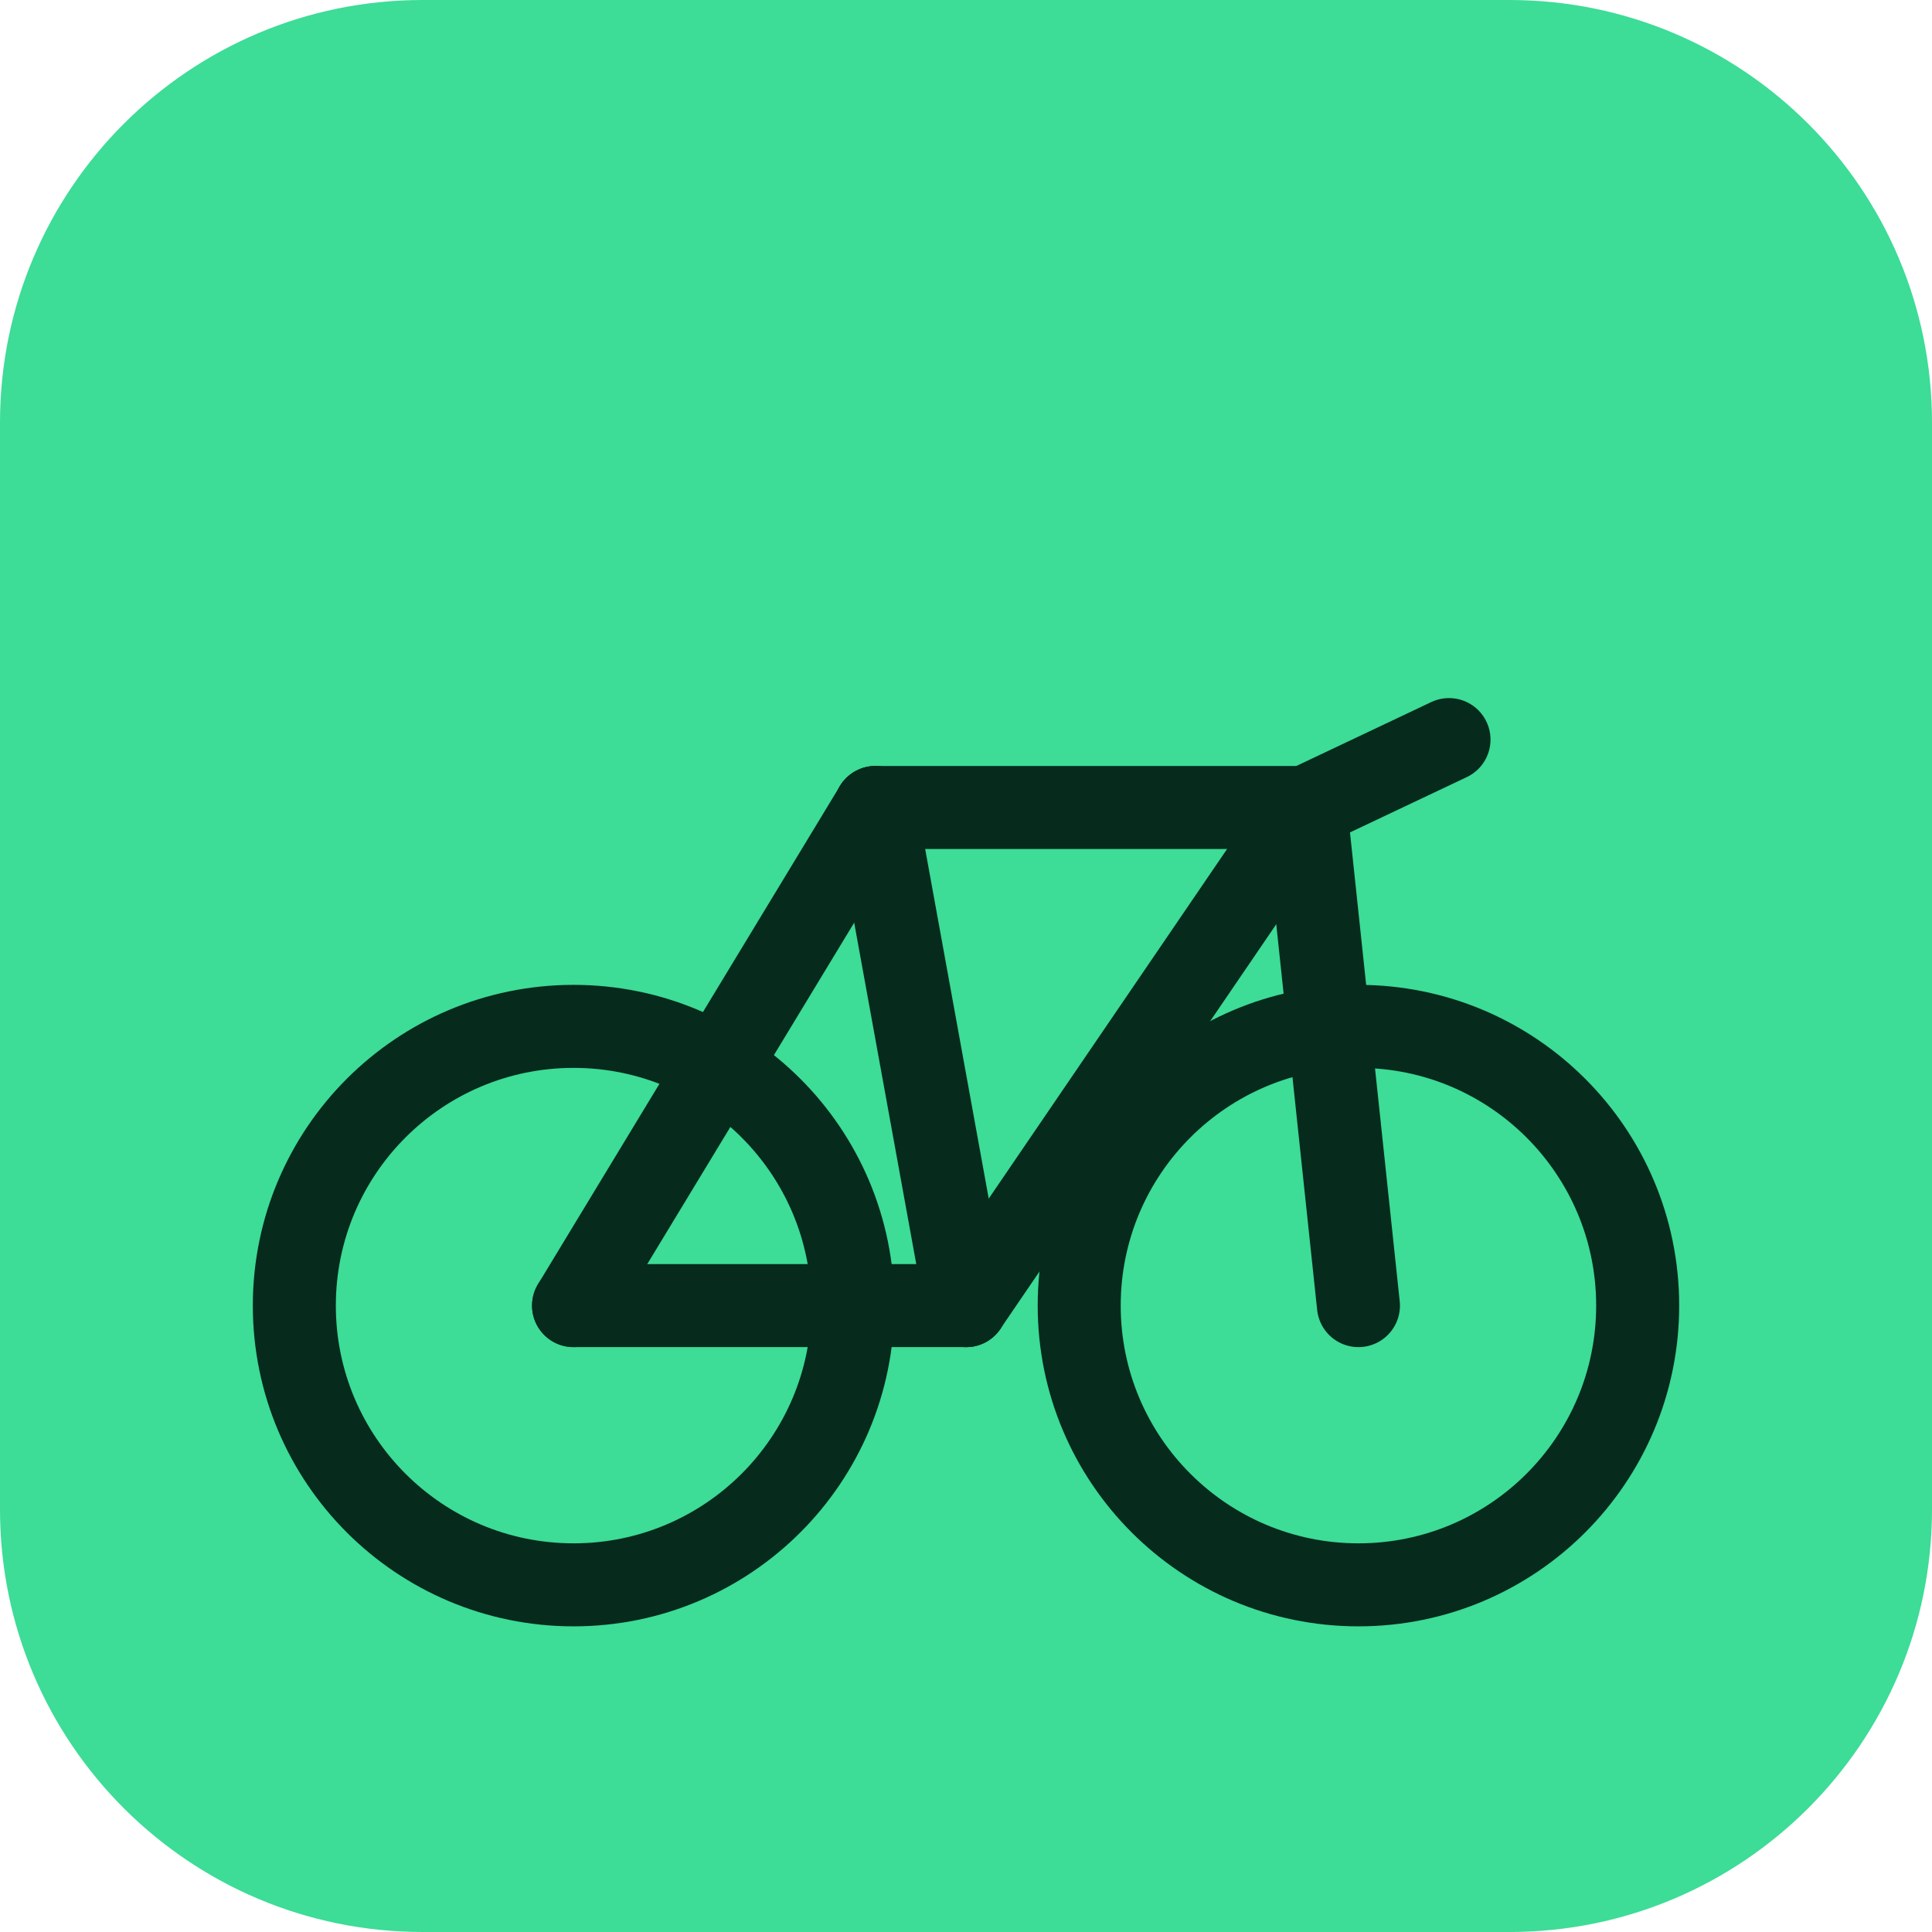
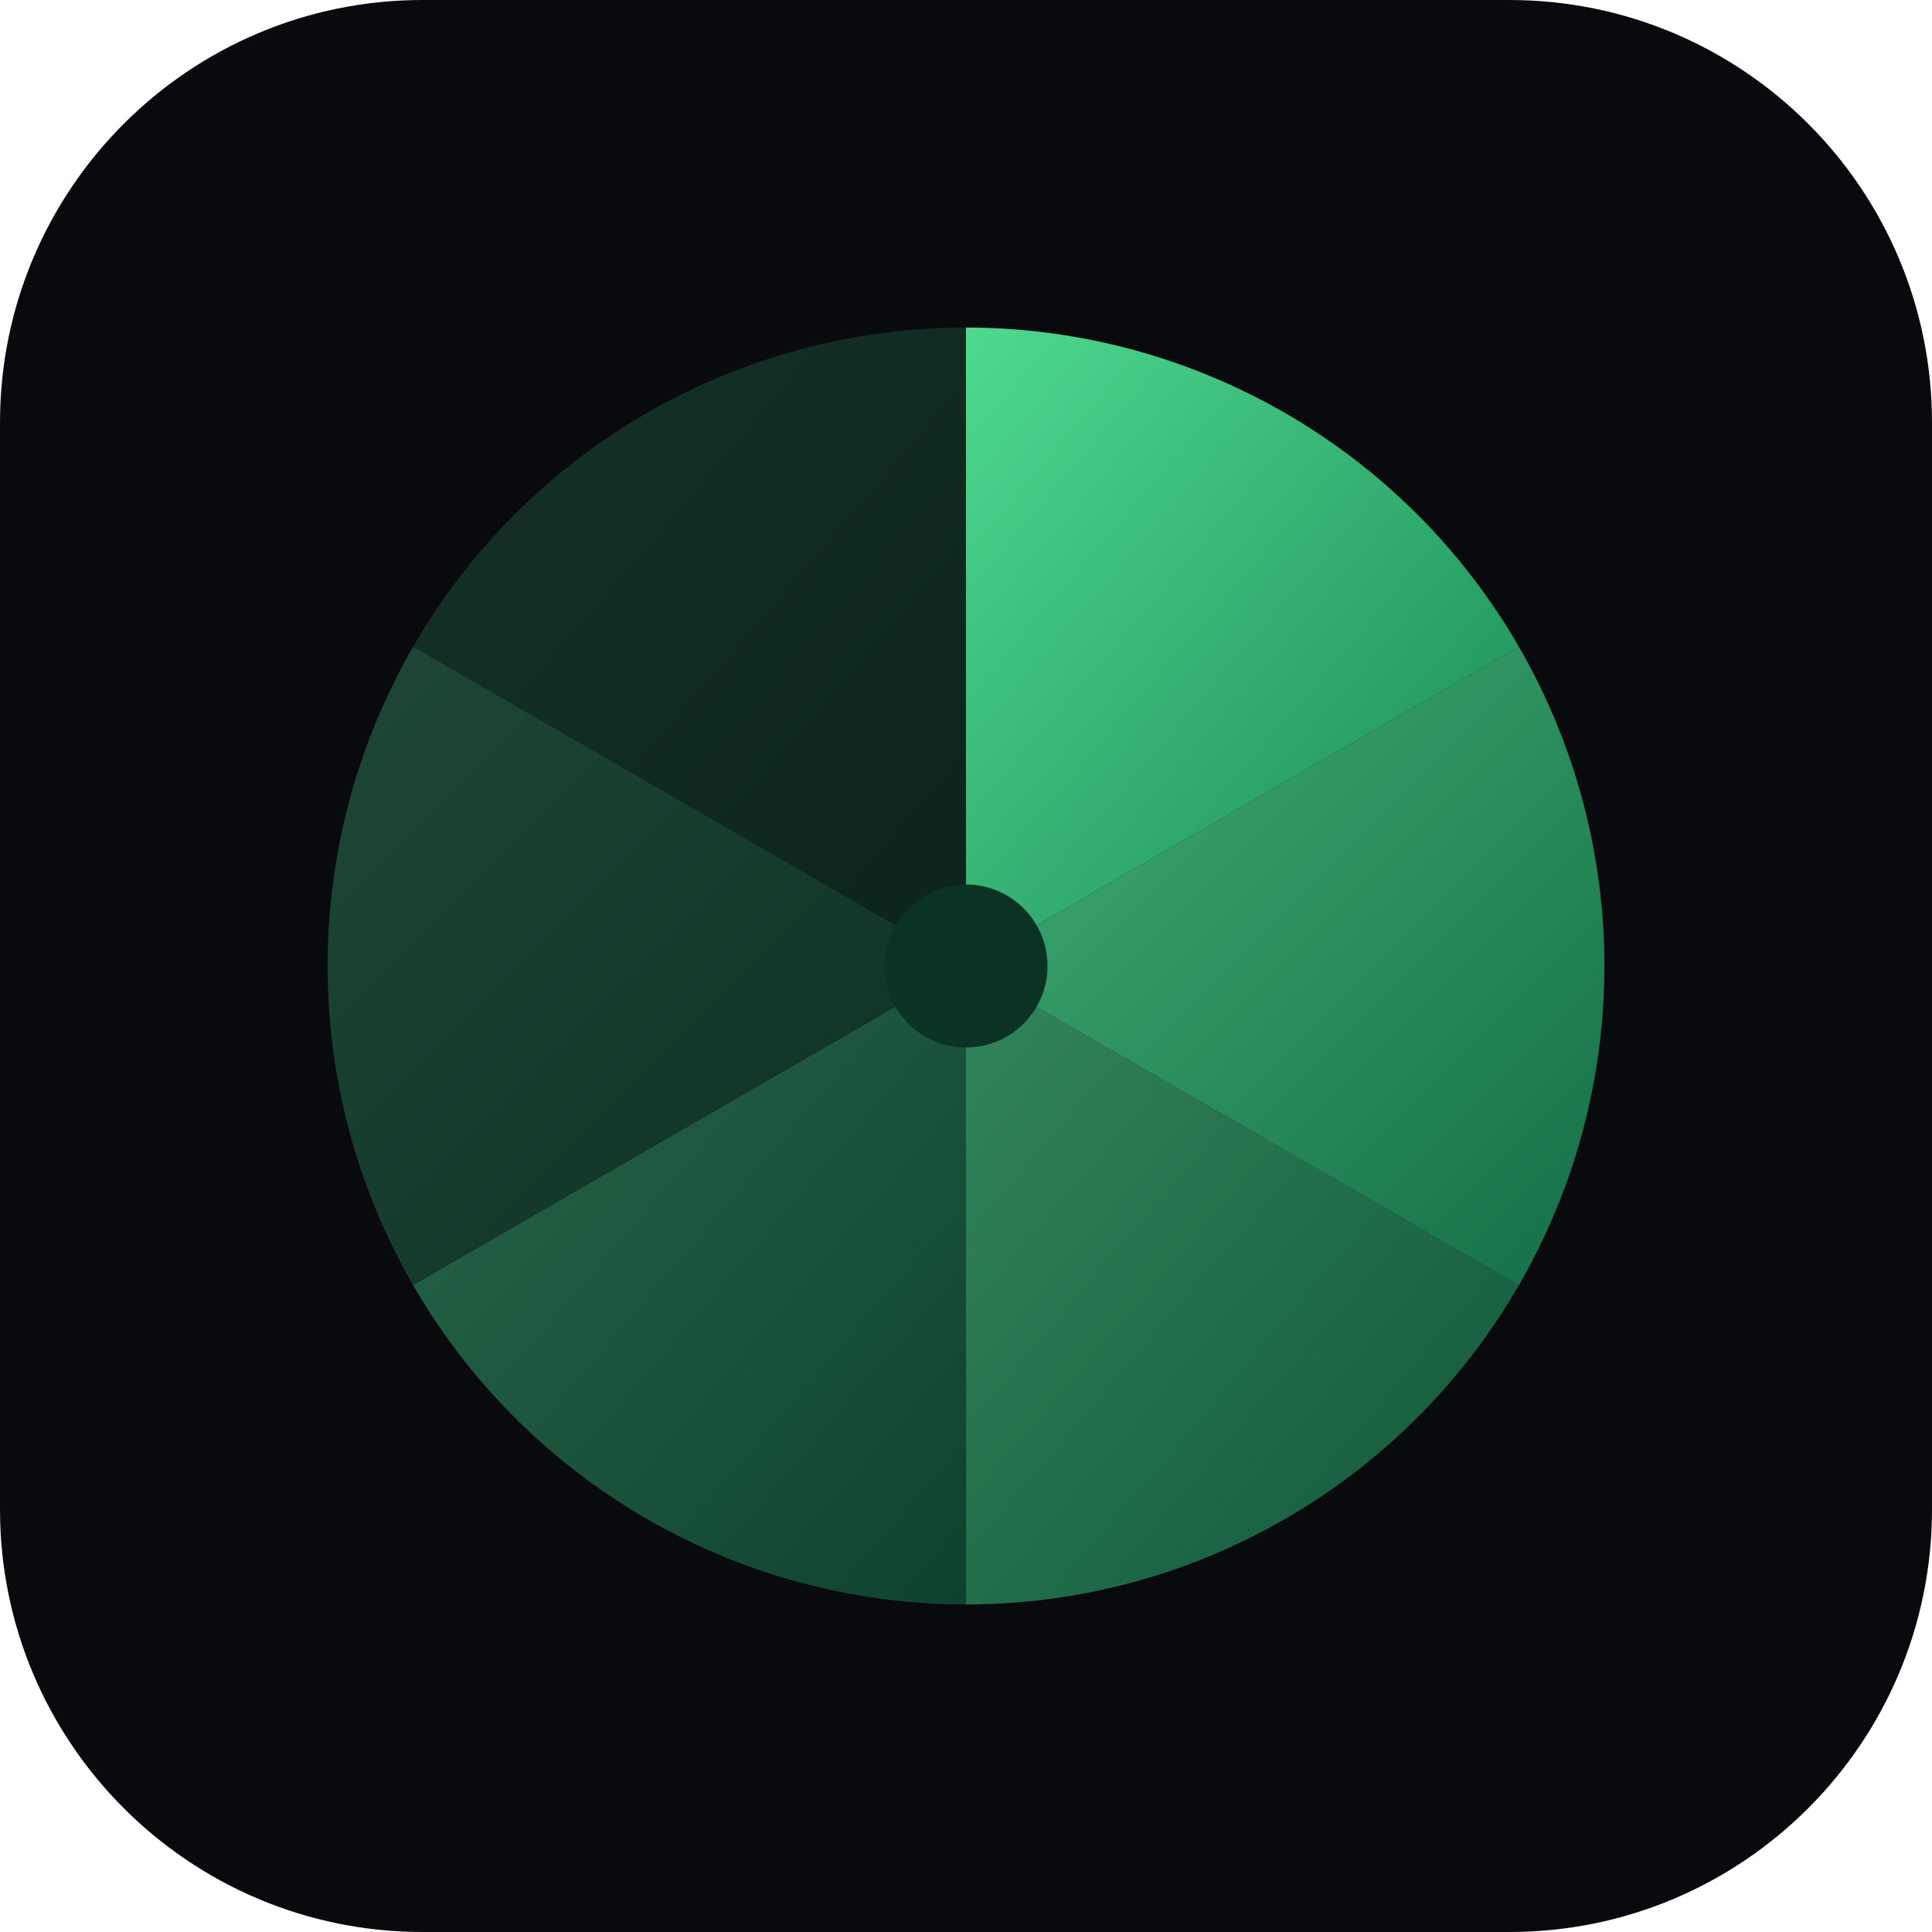
- <svg xmlns="http://www.w3.org/2000/svg" viewBox="0 0 512 512" role="img" aria-label="BikeFit">
-   <rect width="512" height="512" rx="112" fill="#3DDC97" />
-   <g fill="none" stroke="#062B1D" stroke-width="22" stroke-linecap="round" stroke-linejoin="round">
-     <circle cx="152" cy="346" r="74" />
-     <circle cx="360" cy="346" r="74" />
-     <path d="M256 346 L232 214" />
-     <path d="M232 214 L346 214" />
-     <path d="M256 346 L346 214" />
-     <path d="M346 214 L360 346" />
-     <path d="M256 346 L152 346" />
-     <path d="M232 214 L152 346" />
-     <path d="M346 214 L384 196" />
+ <svg xmlns="http://www.w3.org/2000/svg" viewBox="0 0 512 512" role="img" aria-label="SportFits">
+   <defs>
+     <linearGradient id="blades" x1="0" y1="0" x2="1" y2="1">
+       <stop offset="0" stop-color="#4FD98F" />
+       <stop offset="1" stop-color="#178754" />
+     </linearGradient>
+   </defs>
+   <rect width="512" height="512" rx="112" fill="#080A0E" />
+   <g transform="translate(256 256) scale(0.72)">
+     <path d="M0 0 L0 -235 A235 235 0 0 1 203.5 -117.5 Z" fill="url(#blades)" />
+     <path d="M0 0 L203.5 -117.5 A235 235 0 0 1 203.5 117.5 Z" fill="url(#blades)" opacity=".8" />
+     <path d="M0 0 L203.5 117.5 A235 235 0 0 1 0 235 Z" fill="url(#blades)" opacity=".6" />
+     <path d="M0 0 L0 235 A235 235 0 0 1 -203.5 117.5 Z" fill="url(#blades)" opacity=".45" />
+     <path d="M0 0 L-203.5 117.5 A235 235 0 0 1 -203.5 -117.5 Z" fill="url(#blades)" opacity=".3" />
+     <path d="M0 0 L-203.5 -117.5 A235 235 0 0 1 0 -235 Z" fill="url(#blades)" opacity=".2" />
+     <circle cx="0" cy="0" r="30" fill="#0A3323" />
  </g>
</svg>
